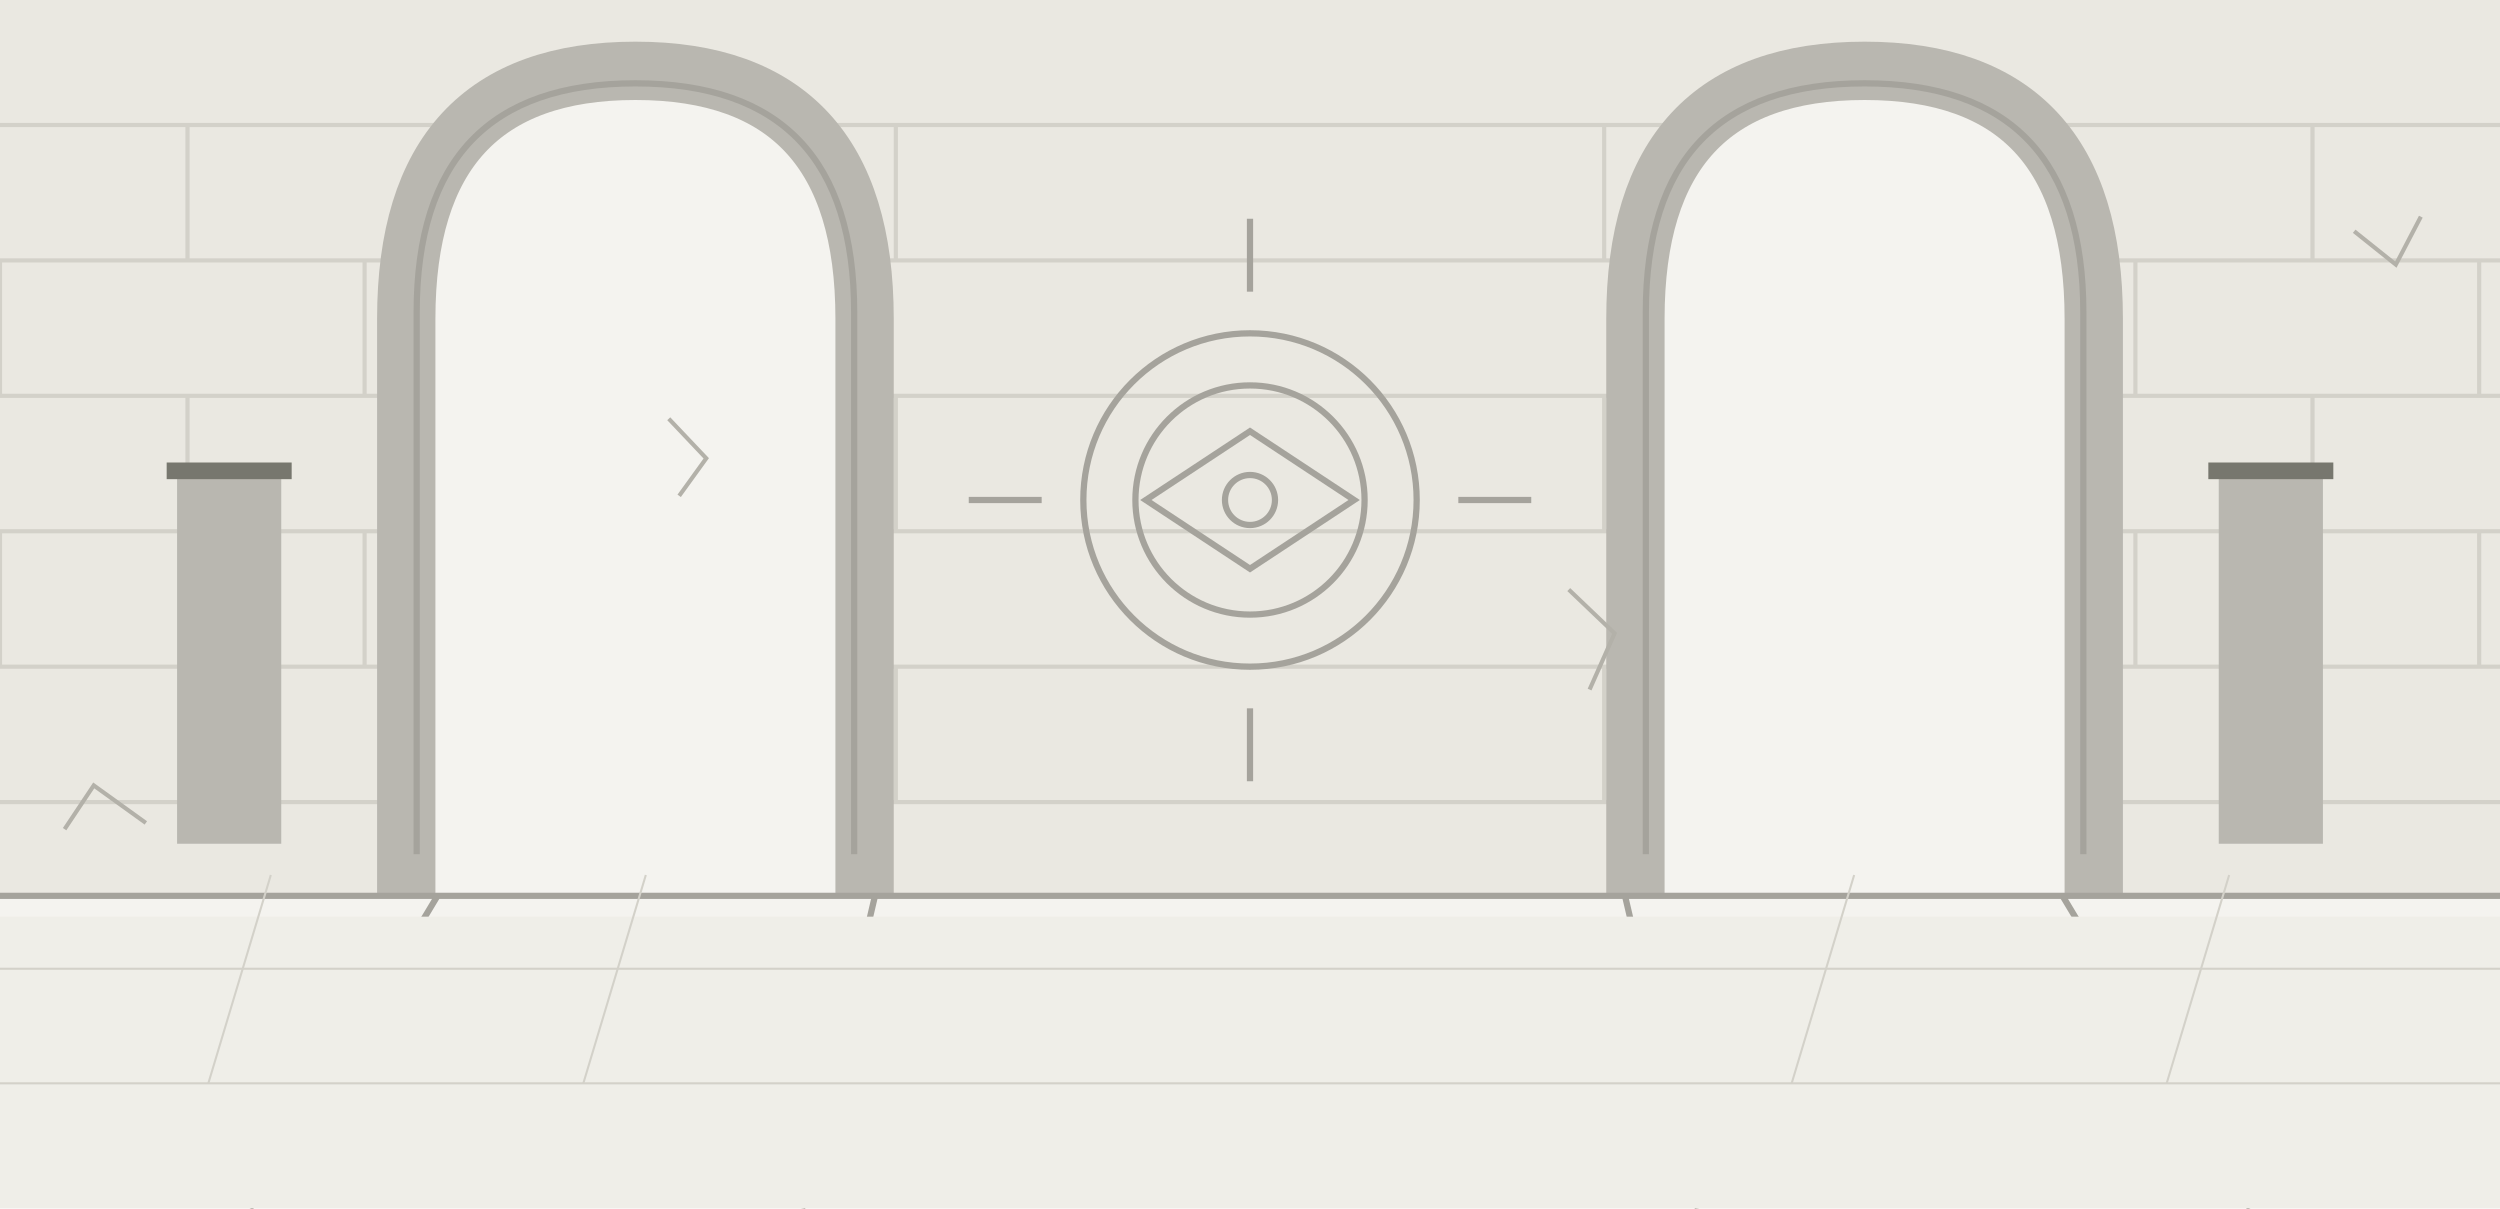
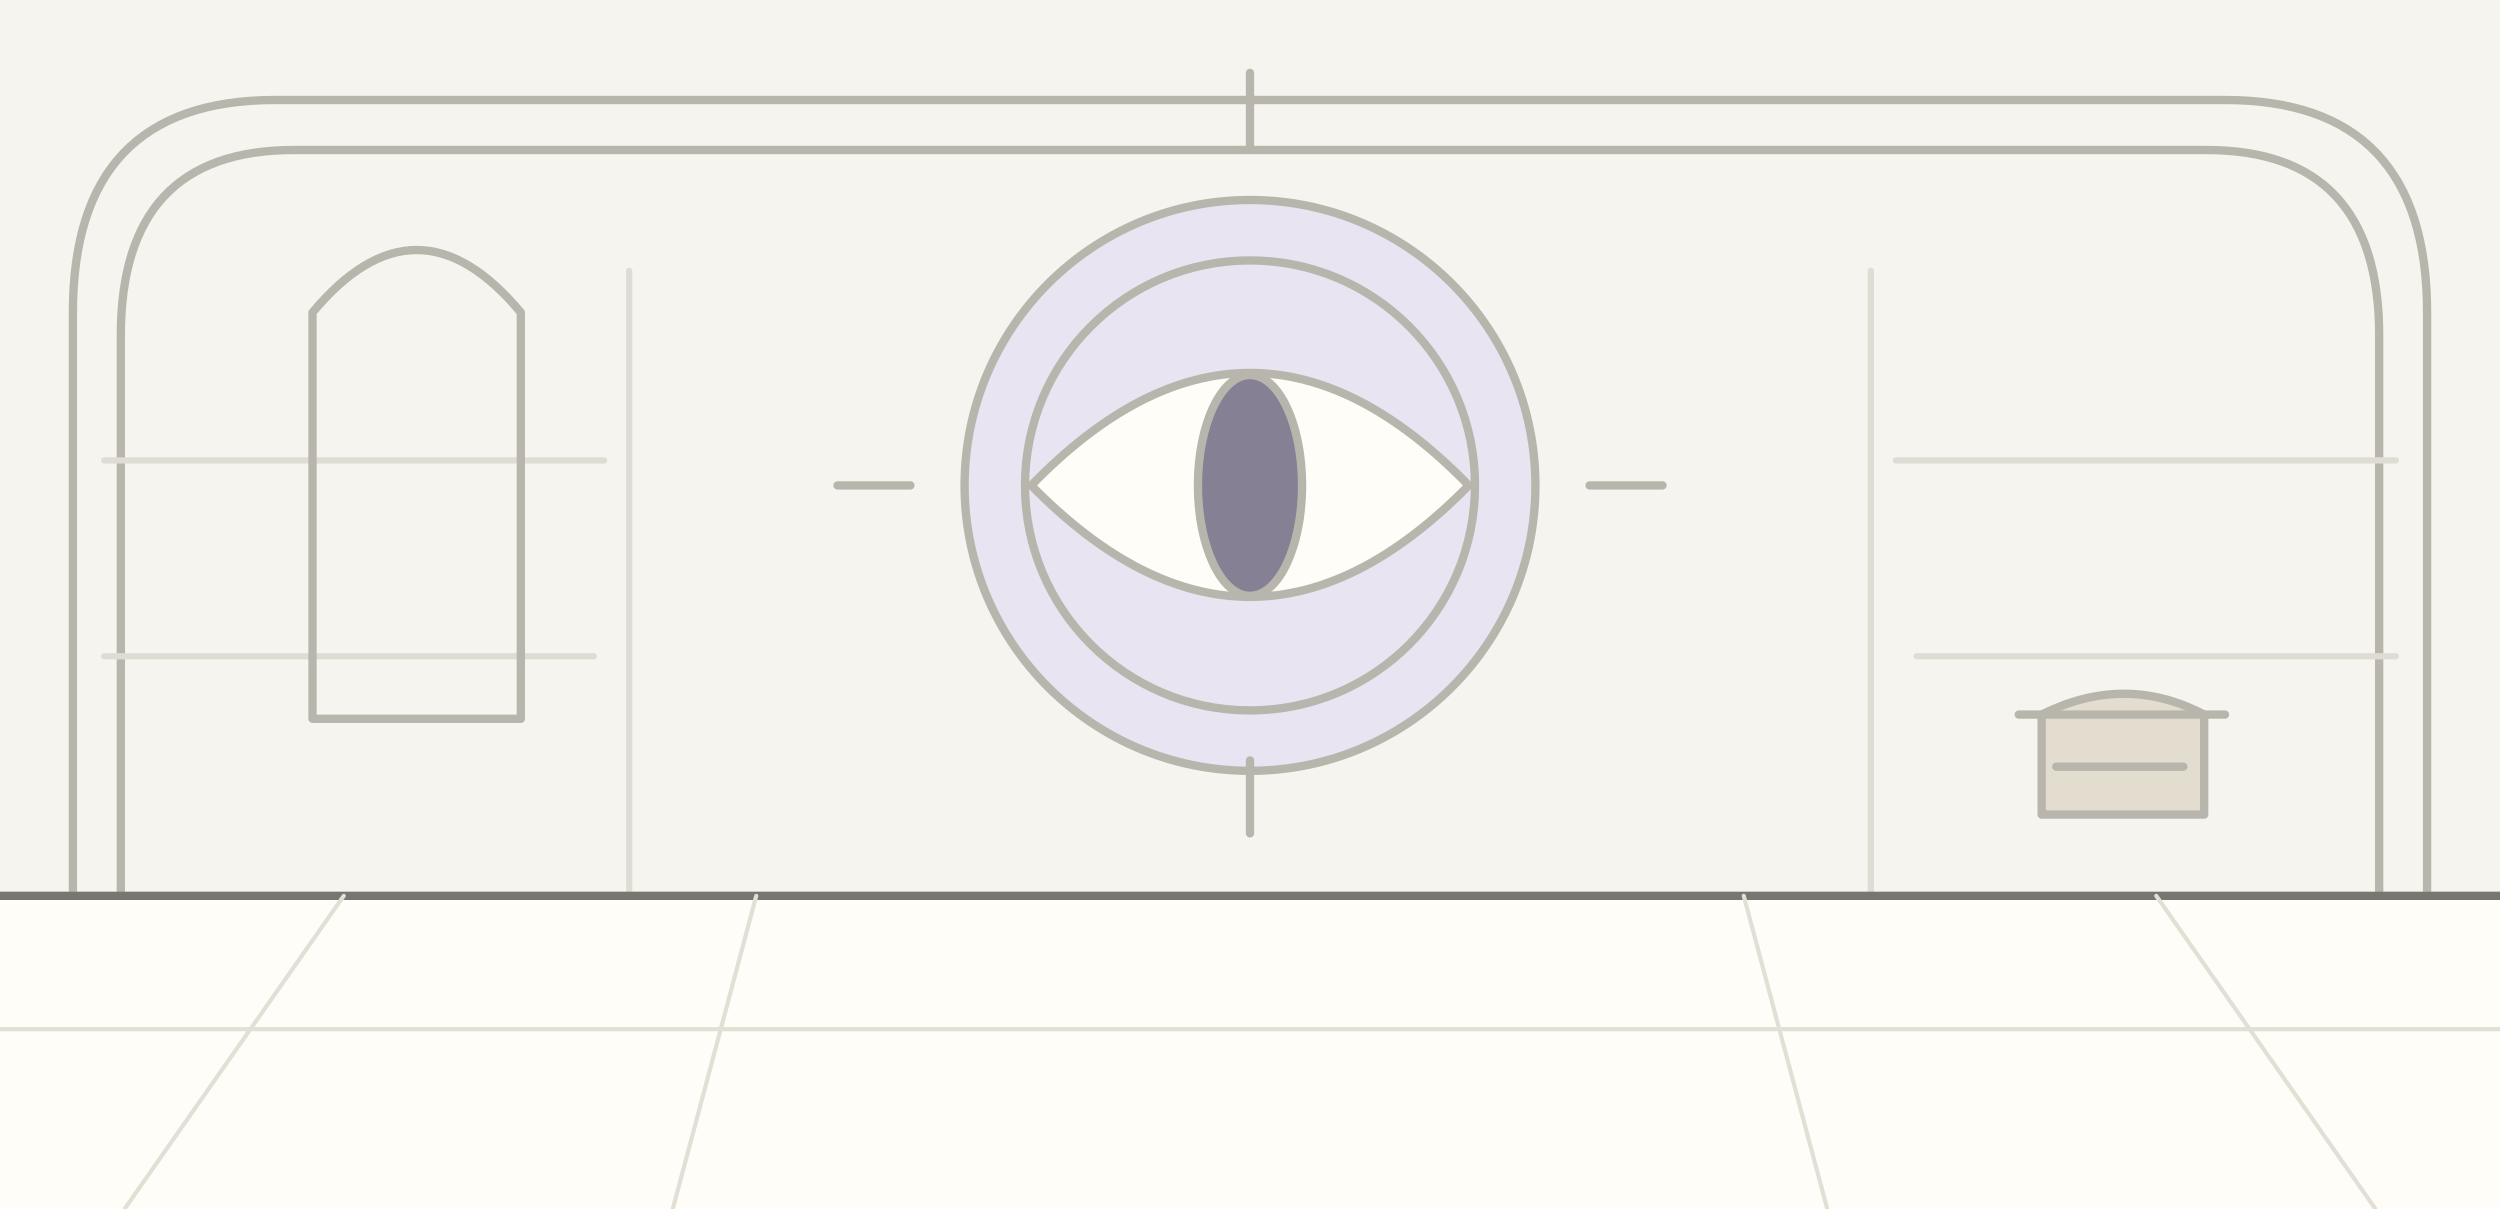
<svg xmlns="http://www.w3.org/2000/svg" width="1200" height="580" viewBox="0 0 1200 580">
-   <rect width="1200" height="580" fill="#f4f3ef" />
-   <path d="M0 0h1200v430H0z" fill="#eae8e1" />
-   <g stroke="#d3d1c9" stroke-width="2" fill="none">
-     <path d="M0 60h1200" />
-     <path d="M0 125h1200" />
-     <path d="M0 190h1200" />
-     <path d="M0 255h1200" />
-     <path d="M0 320h1200" />
-     <path d="M0 385h1200" />
-     <path d="M90 60v65" />
-     <path d="M260 60v65" />
-     <path d="M430 60v65" />
-     <path d="M770 60v65" />
-     <path d="M940 60v65" />
-     <path d="M1110 60v65" />
-     <path d="M90 190v65" />
-     <path d="M260 190v65" />
-     <path d="M430 190v65" />
-     <path d="M770 190v65" />
-     <path d="M940 190v65" />
-     <path d="M1110 190v65" />
-     <path d="M90 320v65" />
-     <path d="M260 320v65" />
-     <path d="M430 320v65" />
-     <path d="M770 320v65" />
-     <path d="M940 320v65" />
-     <path d="M1110 320v65" />
-     <path d="M0 125v65" />
-     <path d="M175 125v65" />
-     <path d="M345 125v65" />
-     <path d="M855 125v65" />
-     <path d="M1025 125v65" />
-     <path d="M1190 125v65" />
-     <path d="M0 255v65" />
-     <path d="M175 255v65" />
-     <path d="M345 255v65" />
-     <path d="M855 255v65" />
-     <path d="M1025 255v65" />
-     <path d="M1190 255v65" />
-   </g>
-   <path d="M195 430V153q0-119 110-119t110 119v277m370 0V153q0-119 110-119t110 119v277" stroke="#b9b7b0" stroke-width="28" fill="#f4f3ef" />
-   <g stroke="#a5a39c" stroke-width="3" fill="none">
-     <path d="M200 410V150q0-110 105-110t105 110v260M790 410V150q0-110 105-110t105 110v260" />
-     <path d="M0 430h1200M0 510h1200M210 430l-90 150M420 430l-35 150M780 430l35 150M990 430l90 150" />
-     <circle cx="600" cy="240" r="80" />
-     <circle cx="600" cy="240" r="55" />
-     <path d="m550 240 50-33 50 33-50 33Z" />
-     <circle cx="600" cy="240" r="12" />
-     <path d="M600 140v-35m-100 135h-35m235 0h35m-135 100v35" />
-   </g>
-   <path d="M0 440h1200v140H0z" fill="#efeee8" />
-   <g stroke="#d3d1c9" fill="none">
-     <path d="M0 465h1200M0 520h1200" />
-     <path d="m130 420 -30 100" />
-     <path d="m310 420 -30 100" />
-     <path d="m890 420 -30 100" />
-     <path d="m1070 420 -30 100" />
-   </g>
-   <path d="M85 225v180h50V225m930 0v180h50V225" fill="#b9b7b0" />
-   <path d="M80 226h60m920 0h60" stroke="#77776e" stroke-width="8" />
-   <g stroke="#b3b1a9" stroke-width="2">
-     <path d="m31 398 14-21 25 18m1060-284 20 16 12-23M321 201l18 19-13 18m427 45 22 21-12 27" fill="none" />
+   <rect width="1200" height="580" fill="#fffdf7" />
+   <path d="M0 0h1200v430H0Z" fill="#f6f4ef" />
+   <g fill="none" stroke="#b8b5ac" stroke-width="4" stroke-linejoin="round" stroke-linecap="round">
+     <path d="M35 430V150Q35 48 132 48h936q97 0 97 102v280" />
+     <path d="M58 430V161Q58 72 141 72h918q83 0 83 89v269" />
+     <path d="M50 315h235m635 0h230M50 221h240m620 0h240M302 430V130m596 0v300" stroke="#dfdcd4" stroke-width="3" />
+     <circle cx="600" cy="233" r="137" fill="#e8e4f1" />
+     <circle cx="600" cy="233" r="108" />
+     <path d="M495 233Q600 125 705 233Q600 340 495 233Z" fill="#fffdf7" />
+     <ellipse cx="600" cy="233" rx="25" ry="53" fill="#858094" />
+     <path d="M600 70V35m0 365v-35M437 233h-35m361 0h35M150 150q50-60 100 0v195H150Z" />
+     <path d="M0 430h1200" stroke="#77776f" />
+     <path d="M0 494h1200M165 430 60 580m303-150-40 150m514-150 40 150m158-150 105 150" stroke="#e2dfd5" stroke-width="2" />
+     <path d="M980 343q40-20 78 0v48h-78Z" fill="#e3ddd0" />
+     <path d="M969 343h99m-81 25h61" />
  </g>
</svg>
